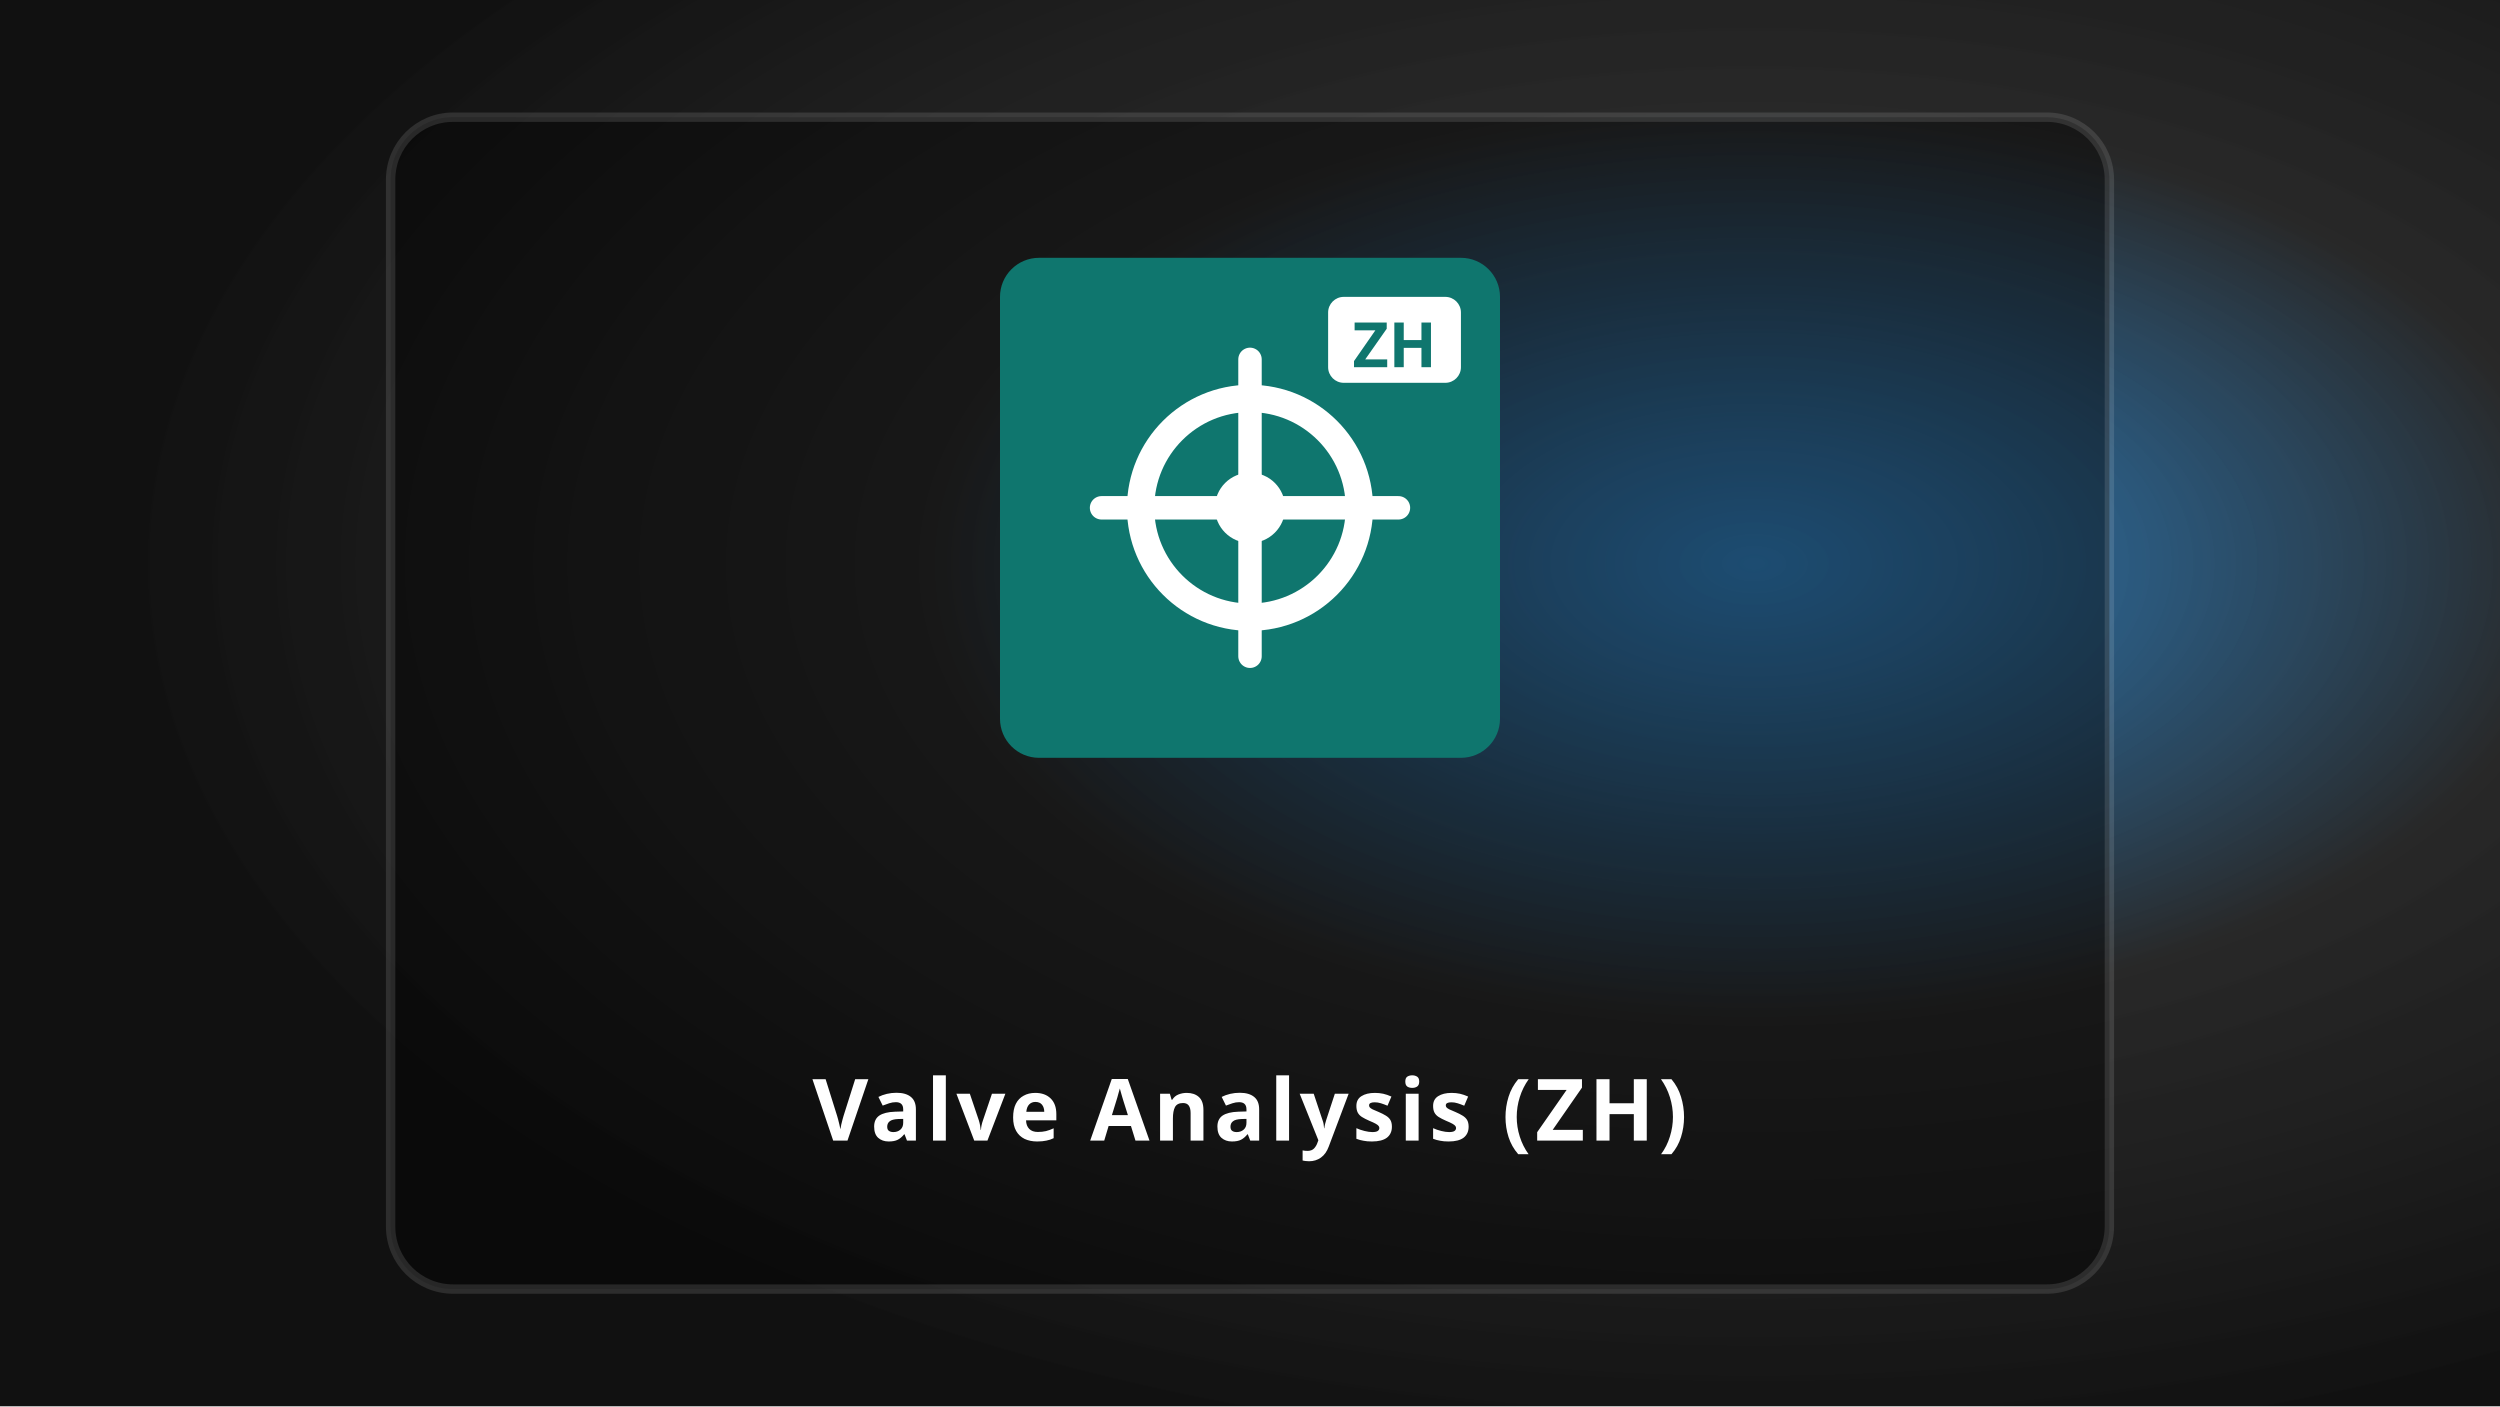
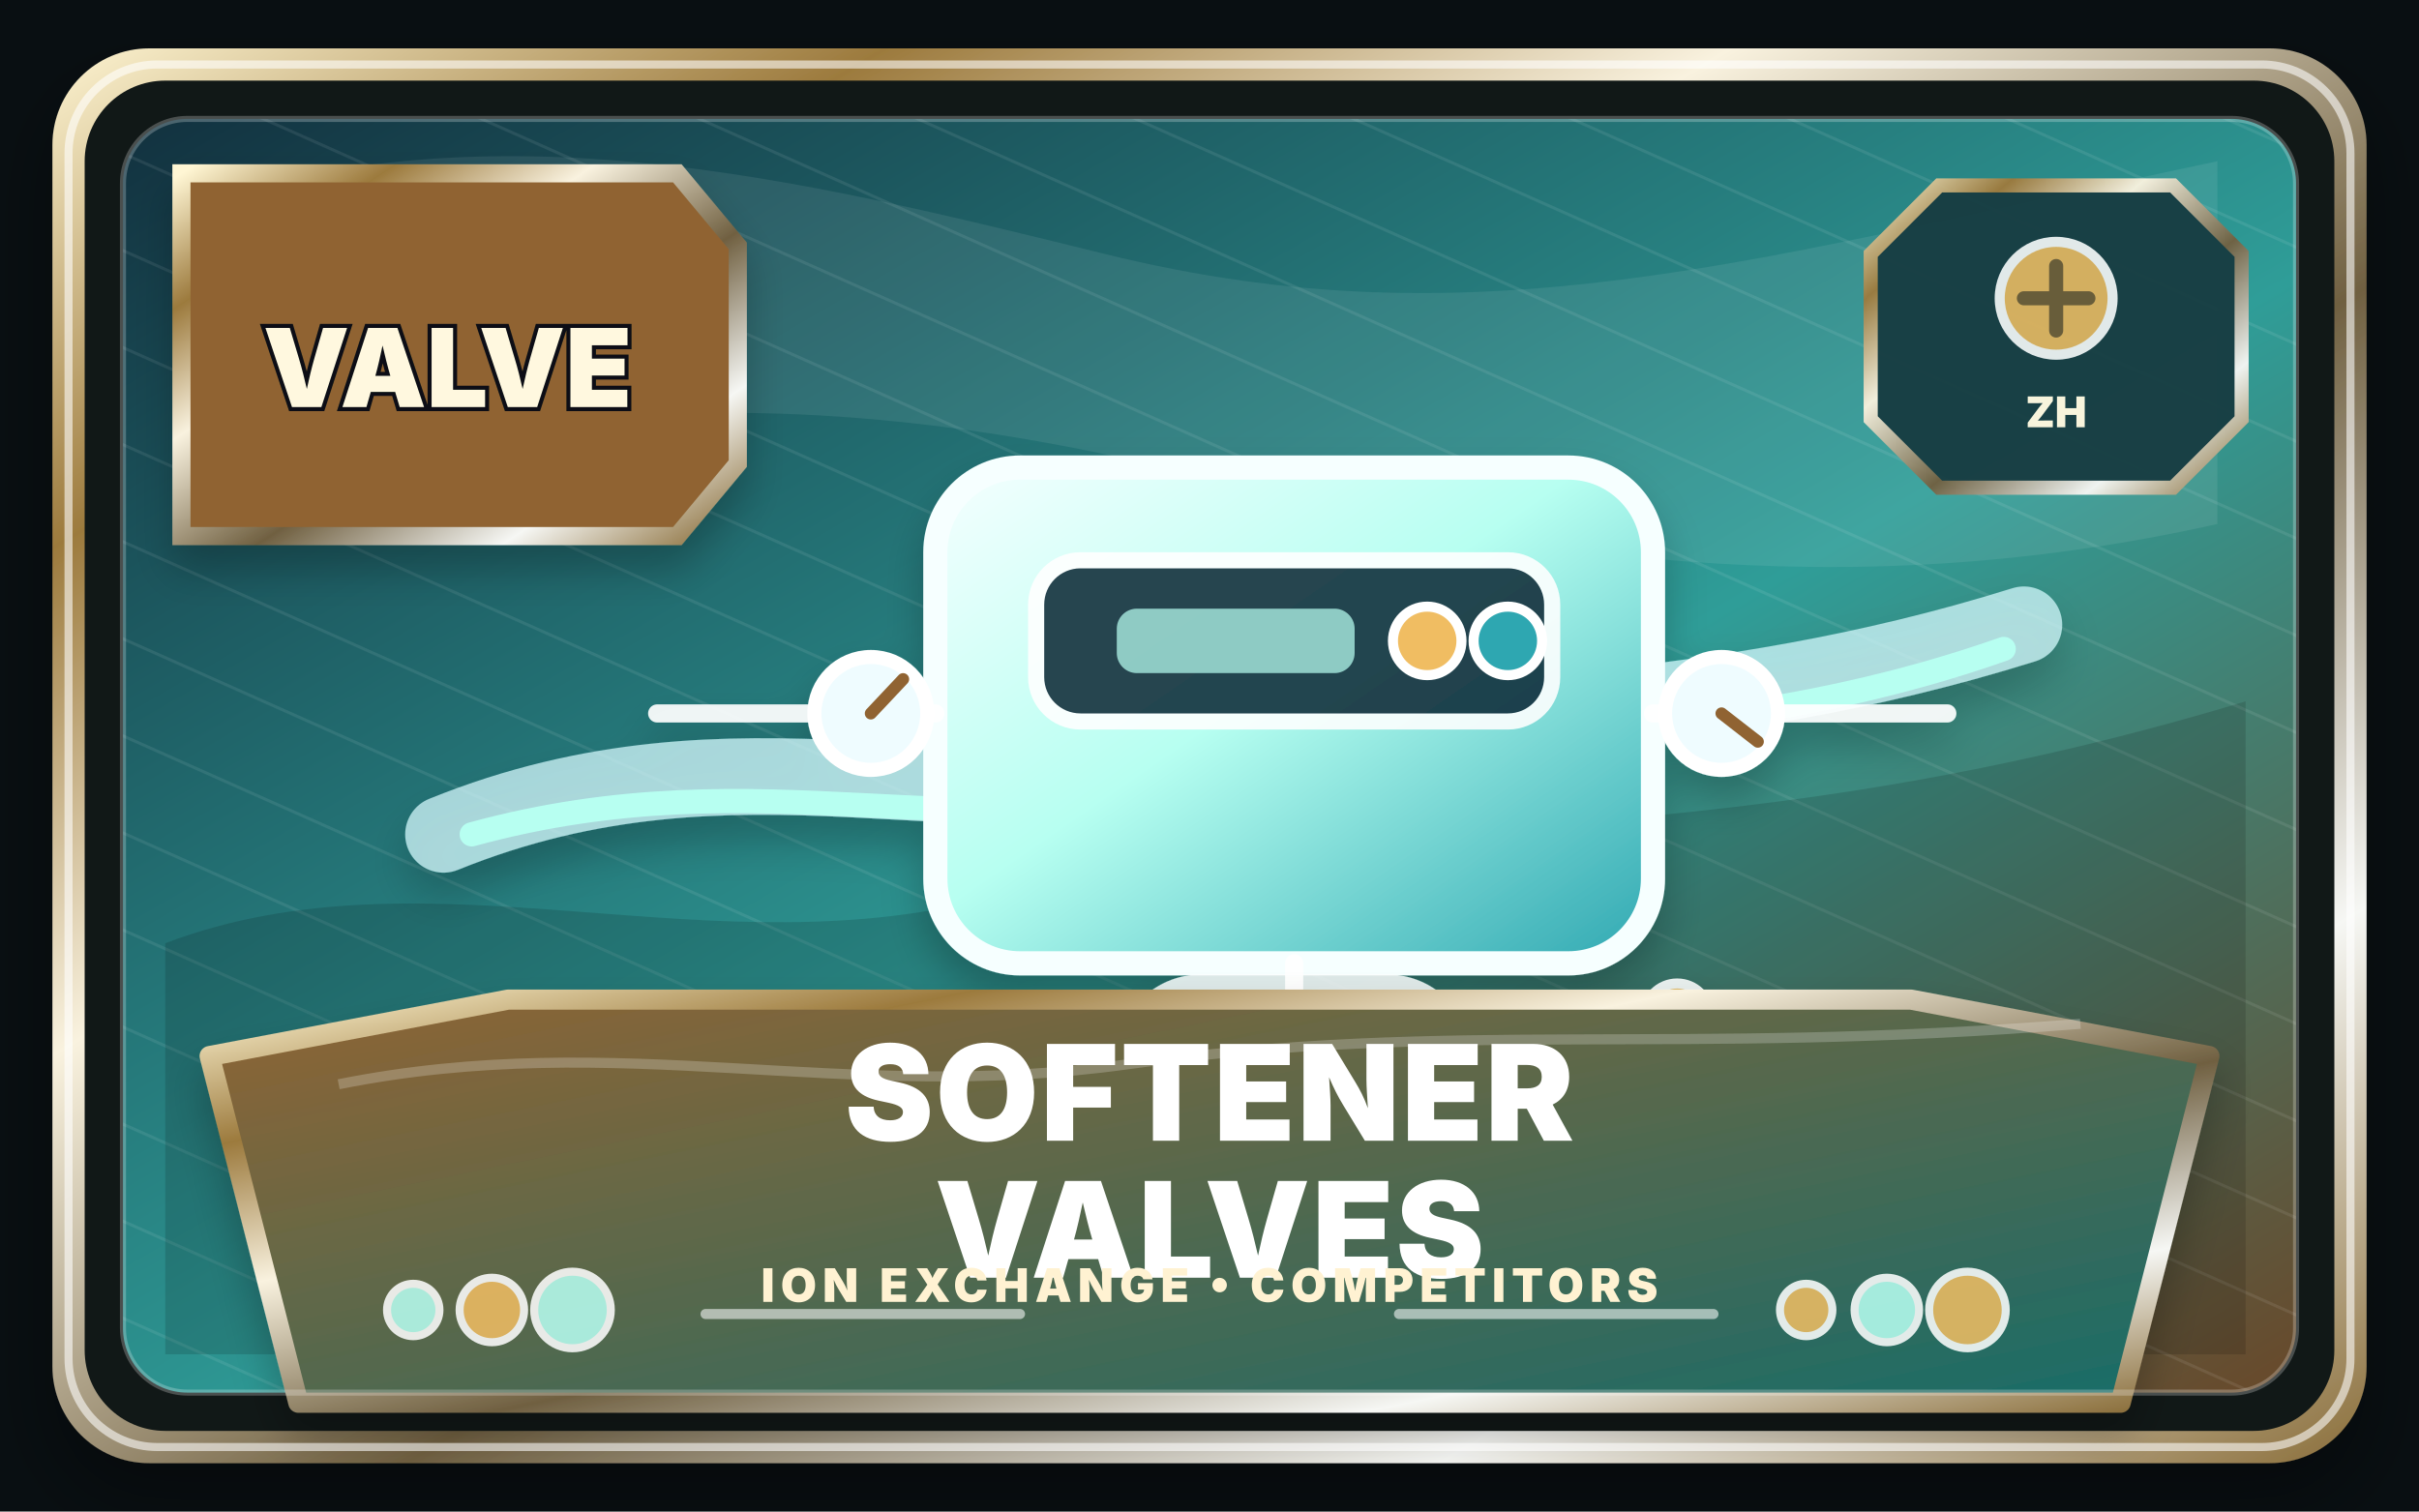
- <svg xmlns="http://www.w3.org/2000/svg" viewBox="0 0 320 180" width="100%" height="100%">
+ <svg xmlns="http://www.w3.org/2000/svg" viewBox="0 0 1200 750" role="img" aria-labelledby="title desc">
  <defs>
-     <radialGradient id="win10" cx="70%" cy="40%" r="65%">
-       <stop offset="0%" stop-color="#0063b1" stop-opacity="0.8" />
-       <stop offset="50%" stop-color="#1e1e1e" stop-opacity="0.95" />
-       <stop offset="100%" stop-color="#111111" stop-opacity="1" />
+     <linearGradient id="metal" x1="0" y1="0" x2="1" y2="1">
+       <stop offset="0%" stop-color="#fff6d4" />
+       <stop offset="18%" stop-color="#9c7a3d" />
+       <stop offset="36%" stop-color="#f9f2df" />
+       <stop offset="58%" stop-color="#706041" />
+       <stop offset="80%" stop-color="#f6f7f4" />
+       <stop offset="100%" stop-color="#886b36" />
+     </linearGradient>
+     <linearGradient id="bg" x1="0" y1="0" x2="1" y2="1">
+       <stop offset="0%" stop-color="#12313f" />
+       <stop offset="56%" stop-color="#2f9d98" />
+       <stop offset="100%" stop-color="#694829" />
+     </linearGradient>
+     <linearGradient id="titleGrad" x1="0" y1="0" x2="1" y2="1">
+       <stop offset="0%" stop-color="#906433" />
+       <stop offset="100%" stop-color="#176d69" />
+     </linearGradient>
+     <linearGradient id="glass" x1="0" y1="0" x2="0" y2="1">
+       <stop offset="0%" stop-color="#ffffff" />
+       <stop offset="48%" stop-color="#b7fff1" />
+       <stop offset="100%" stop-color="#2ea7b1" />
+     </linearGradient>
+     <linearGradient id="tube" x1="0" y1="0" x2="1" y2="1">
+       <stop offset="0%" stop-color="#f6ffff" />
+       <stop offset="45%" stop-color="#b7fff1" />
+       <stop offset="100%" stop-color="#2ea7b1" />
+     </linearGradient>
+     <radialGradient id="wafer" cx="42%" cy="32%" r="68%">
+       <stop offset="0%" stop-color="#ffffff" />
+       <stop offset="28%" stop-color="#b7fff1" />
+       <stop offset="58%" stop-color="#0f7069" />
+       <stop offset="100%" stop-color="#2ea7b1" />
    </radialGradient>
+     <filter id="shadow" x="-10%" y="-10%" width="120%" height="120%">
+       <feDropShadow dx="0" dy="18" stdDeviation="18" flood-color="#000000" flood-opacity=".34" />
+     </filter>
+     <filter id="softShadow" x="-20%" y="-20%" width="140%" height="140%">
+       <feDropShadow dx="0" dy="12" stdDeviation="10" flood-color="#000000" flood-opacity=".24" />
+     </filter>
+     <pattern id="pinstripe" width="44" height="44" patternUnits="userSpaceOnUse" patternTransform="rotate(24)">
+       <path d="M0 0 H44" stroke="#ffffff" stroke-width="3" opacity=".08" />
+     </pattern>
  </defs>
-   <rect width="320" height="180" fill="url(#win10)" />
-   <rect x="50" y="15" width="220" height="150" rx="8" fill="rgba(0,0,0,0.4)" stroke="rgba(255,255,255,0.12)" stroke-width="1.2" />
-   <rect x="128" y="33" width="64" height="64" rx="5" fill="#0f766e" />
-   <circle cx="160" cy="65" r="14" stroke="#ffffff" stroke-width="3.5" fill="none" />
-   <circle cx="160" cy="65" r="4.5" fill="#ffffff" />
-   <line x1="160" y1="46" x2="160" y2="84" stroke="#ffffff" stroke-width="3" stroke-linecap="round" />
-   <line x1="141" y1="65" x2="179" y2="65" stroke="#ffffff" stroke-width="3" stroke-linecap="round" />
-   <rect x="170" y="38" width="17" height="11" rx="2" fill="#ffffff" />
-   <text x="178.5" y="47" font-family="sans-serif" font-weight="900" font-size="8" fill="#0f766e" text-anchor="middle">ZH</text>
-   <text x="160" y="146" font-family="'Segoe UI', sans-serif" font-weight="600" font-size="11" fill="#ffffff" text-anchor="middle" letter-spacing="0.5">Valve Analysis (ZH)</text>
+   <style>
+     text { font-family: Inter, "Segoe UI", Arial, sans-serif; }
+   </style>
+   <rect width="1200" height="750" fill="#090f12" />
+   <rect x="26" y="24" width="1148" height="702" rx="48" fill="url(#metal)" filter="url(#shadow)" />
+   <rect x="42" y="40" width="1116" height="670" rx="40" fill="#111817" />
+   <rect x="61" y="59" width="1078" height="632" rx="32" fill="url(#bg)" />
+   <rect x="61" y="59" width="1078" height="632" rx="32" fill="url(#pinstripe)" />
+   <path d="M92 102 C248 52 394 88 548 126 C734 172 872 128 1100 80 L1100 260 C912 302 754 276 586 234 C382 184 224 202 92 260 Z" fill="#ffffff" opacity=".08" />
+   <path d="M82 468 C214 418 354 484 496 444 C664 396 836 432 1114 348 L1114 672 H82 Z" fill="#000000" opacity=".14" />
+   <g transform="translate(90 86)" filter="url(#softShadow)">
+     <path d="M0 0 H246 L276 36 V144 L246 180 H0 Z" fill="#906433" stroke="url(#metal)" stroke-width="9" />
+     <text x="132" y="116" text-anchor="middle" font-size="54" font-weight="950" fill="#fff8df" stroke="#0b1114" stroke-width="4" paint-order="stroke">VALVE</text>
+   </g>
+   <g transform="translate(928 92)" opacity=".96">
+     <path d="M34 0 H150 L184 34 V116 L150 150 H34 L0 116 V34 Z" fill="#173c42" stroke="url(#metal)" stroke-width="7" />
+     <circle cx="92" cy="56" r="28" fill="#f0bd62" opacity=".9" stroke="#fff" stroke-width="5" />
+     <path d="M76 56 h32 M92 40 v32" stroke="#0c1214" stroke-width="7" stroke-linecap="round" opacity=".54" />
+     <text x="92" y="120" text-anchor="middle" font-size="21" font-weight="900" fill="#fff8df">ZH</text>
+   </g>
+   <g transform="translate(296 128)" filter="url(#softShadow)">
+     <path d="M-76 286 C72 226 186 284 310 252 C430 221 548 232 708 182" fill="none" stroke="#d8fbff" stroke-width="38" stroke-linecap="round" opacity=".72" />
+     <path d="M-62 286 C84 246 184 296 312 260 C432 228 550 246 698 194" fill="none" stroke="#b7fff1" stroke-width="12" stroke-linecap="round" />
+     <rect x="168" y="104" width="356" height="246" rx="42" fill="url(#tube)" stroke="#f6ffff" stroke-width="12" />
+     <rect x="218" y="150" width="256" height="80" rx="22" fill="#102c3a" stroke="#ffffff" stroke-width="8" opacity=".88" />
+     <rect x="258" y="174" width="118" height="32" rx="10" fill="#b7fff1" opacity=".72" />
+     <circle cx="412" cy="190" r="17" fill="#f0bd62" stroke="#ffffff" stroke-width="5" />
+     <circle cx="452" cy="190" r="17" fill="#2ea7b1" stroke="#ffffff" stroke-width="5" />
+     <g stroke="#ffffff" stroke-width="9" stroke-linecap="round" opacity=".92">
+       <path d="M168 226 H30" />
+       <path d="M524 226 H670" />
+       <path d="M346 350 V464" />
+     </g>
+     <rect x="262" y="360" width="168" height="118" rx="38" fill="#906433" stroke="#ffffff" stroke-width="9" opacity=".82" />
+     <path d="M302 420 h88 M346 382 v76" stroke="#b7fff1" stroke-width="9" stroke-linecap="round" />
+     <circle cx="136" cy="226" r="28" fill="#effcff" stroke="#ffffff" stroke-width="7" />
+     <path d="M136 226 l16 -17" stroke="#906433" stroke-width="6" stroke-linecap="round" />
+     <circle cx="558" cy="226" r="28" fill="#effcff" stroke="#ffffff" stroke-width="7" />
+     <path d="M558 226 l18 14" stroke="#906433" stroke-width="6" stroke-linecap="round" />
+     <g opacity=".88">
+       <circle cx="162" cy="384" r="14" fill="#f0bd62" stroke="#ffffff" stroke-width="5" />
+       <circle cx="202" cy="412" r="18" fill="#b7fff1" stroke="#ffffff" stroke-width="5" />
+       <circle cx="536" cy="376" r="16" fill="#f0bd62" stroke="#ffffff" stroke-width="5" />
+       <circle cx="580" cy="408" r="13" fill="#b7fff1" stroke="#ffffff" stroke-width="5" />
+     </g>
+   </g>
+   <g filter="url(#softShadow)">
+     <path d="M104 524 L252 496 H948 L1096 524 L1052 696 H148 Z" fill="url(#titleGrad)" stroke="url(#metal)" stroke-width="10" stroke-linejoin="round" />
+     <path d="M168 538 C308 510 418 548 560 528 C720 506 832 524 1032 508" fill="none" stroke="#ffffff" stroke-width="5" opacity=".22" />
+     <text x="600" y="566" text-anchor="middle" font-size="66" font-weight="900" fill="#fff" letter-spacing="1">SOFTENER</text>
+     <text x="600" y="634" text-anchor="middle" font-size="66" font-weight="900" fill="#fff" letter-spacing="1">VALVES</text>
+     <text x="600" y="646" text-anchor="middle" font-size="23" font-weight="850" fill="#fff2d2" letter-spacing="3">ION EXCHANGE • COMPETITORS</text>
+     <g>
+       <circle cx="205" cy="650" r="13" fill="#b7fff1" stroke="#fff" stroke-width="4" opacity=".86" />
+       <circle cx="244" cy="650" r="16" fill="#f0bd62" stroke="#fff" stroke-width="4" opacity=".86" />
+       <circle cx="284" cy="650" r="19" fill="#b7fff1" stroke="#fff" stroke-width="4" opacity=".86" />
+       <circle cx="896" cy="650" r="13" fill="#f0bd62" stroke="#fff" stroke-width="4" opacity=".86" />
+       <circle cx="936" cy="650" r="16" fill="#b7fff1" stroke="#fff" stroke-width="4" opacity=".86" />
+       <circle cx="976" cy="650" r="19" fill="#f0bd62" stroke="#fff" stroke-width="4" opacity=".86" />
+       <path d="M350 652 h156 M694 652 h156" stroke="#fff" stroke-width="5" stroke-linecap="round" opacity=".56" />
+     </g>
+   </g>
+   <rect x="61" y="59" width="1078" height="632" rx="32" fill="none" stroke="#ffffff" stroke-width="3" opacity=".24" />
+   <rect x="34" y="32" width="1132" height="686" rx="44" fill="none" stroke="#ffffff" stroke-width="4" opacity=".58" />
</svg>
